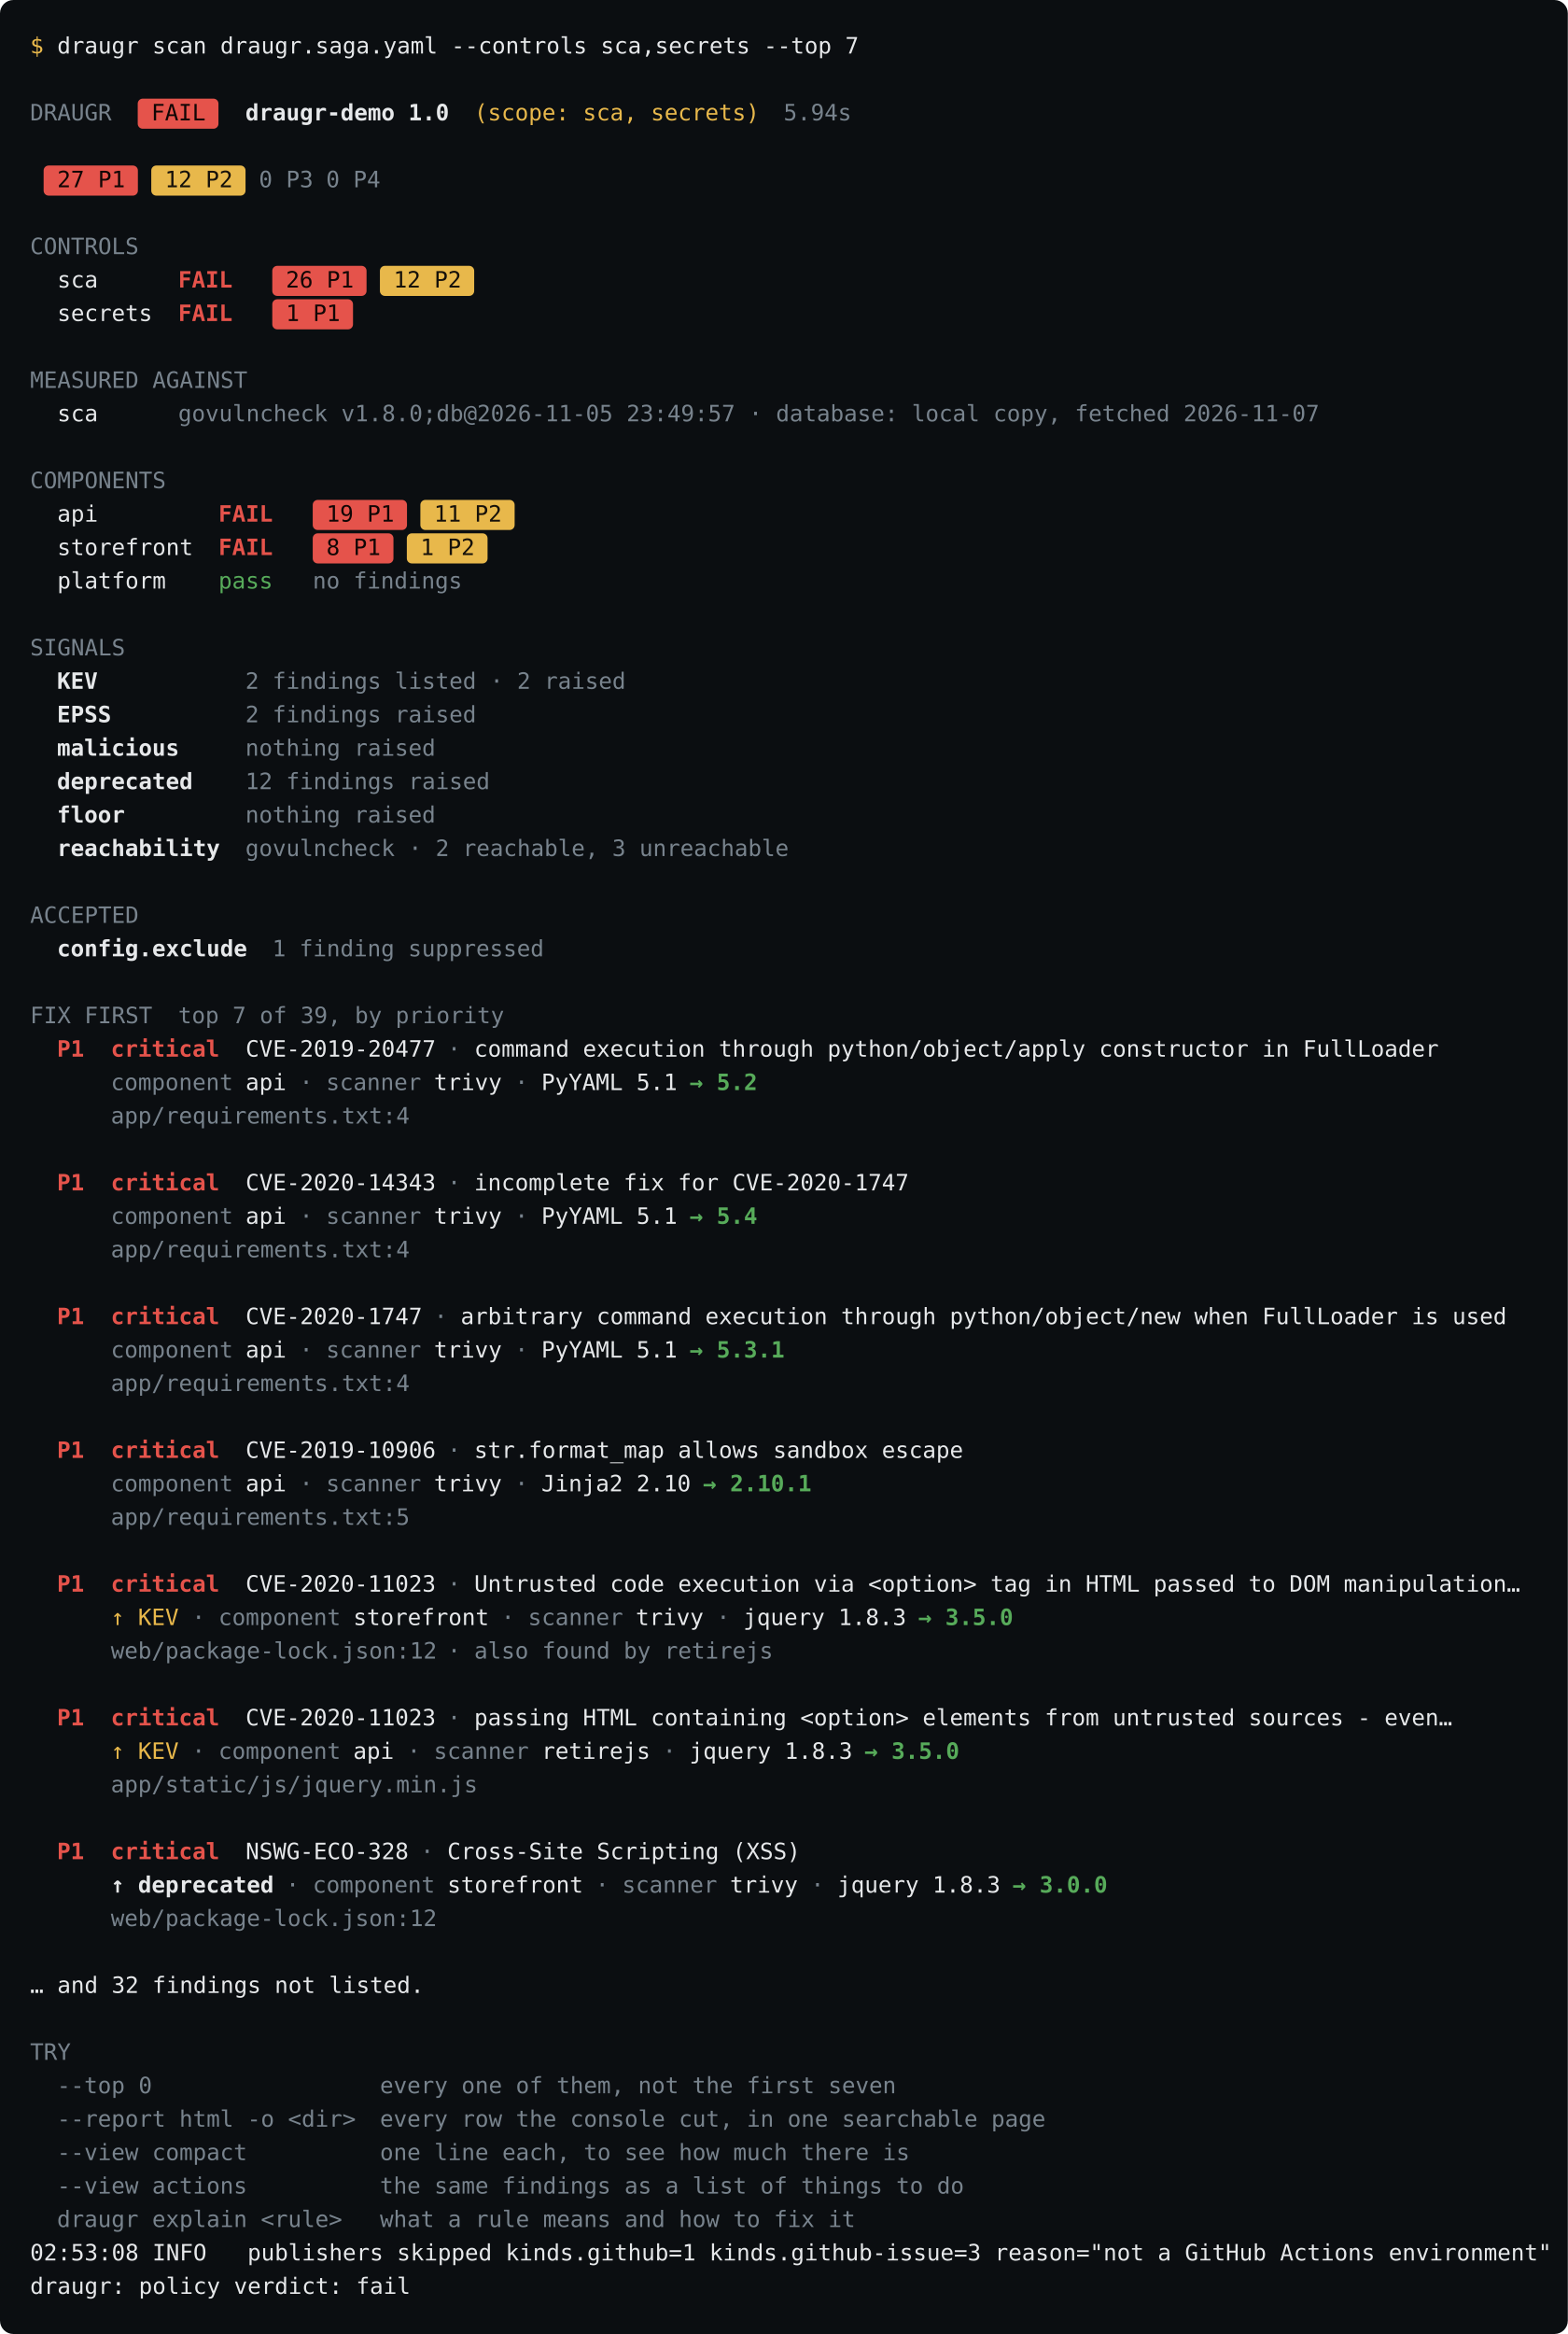
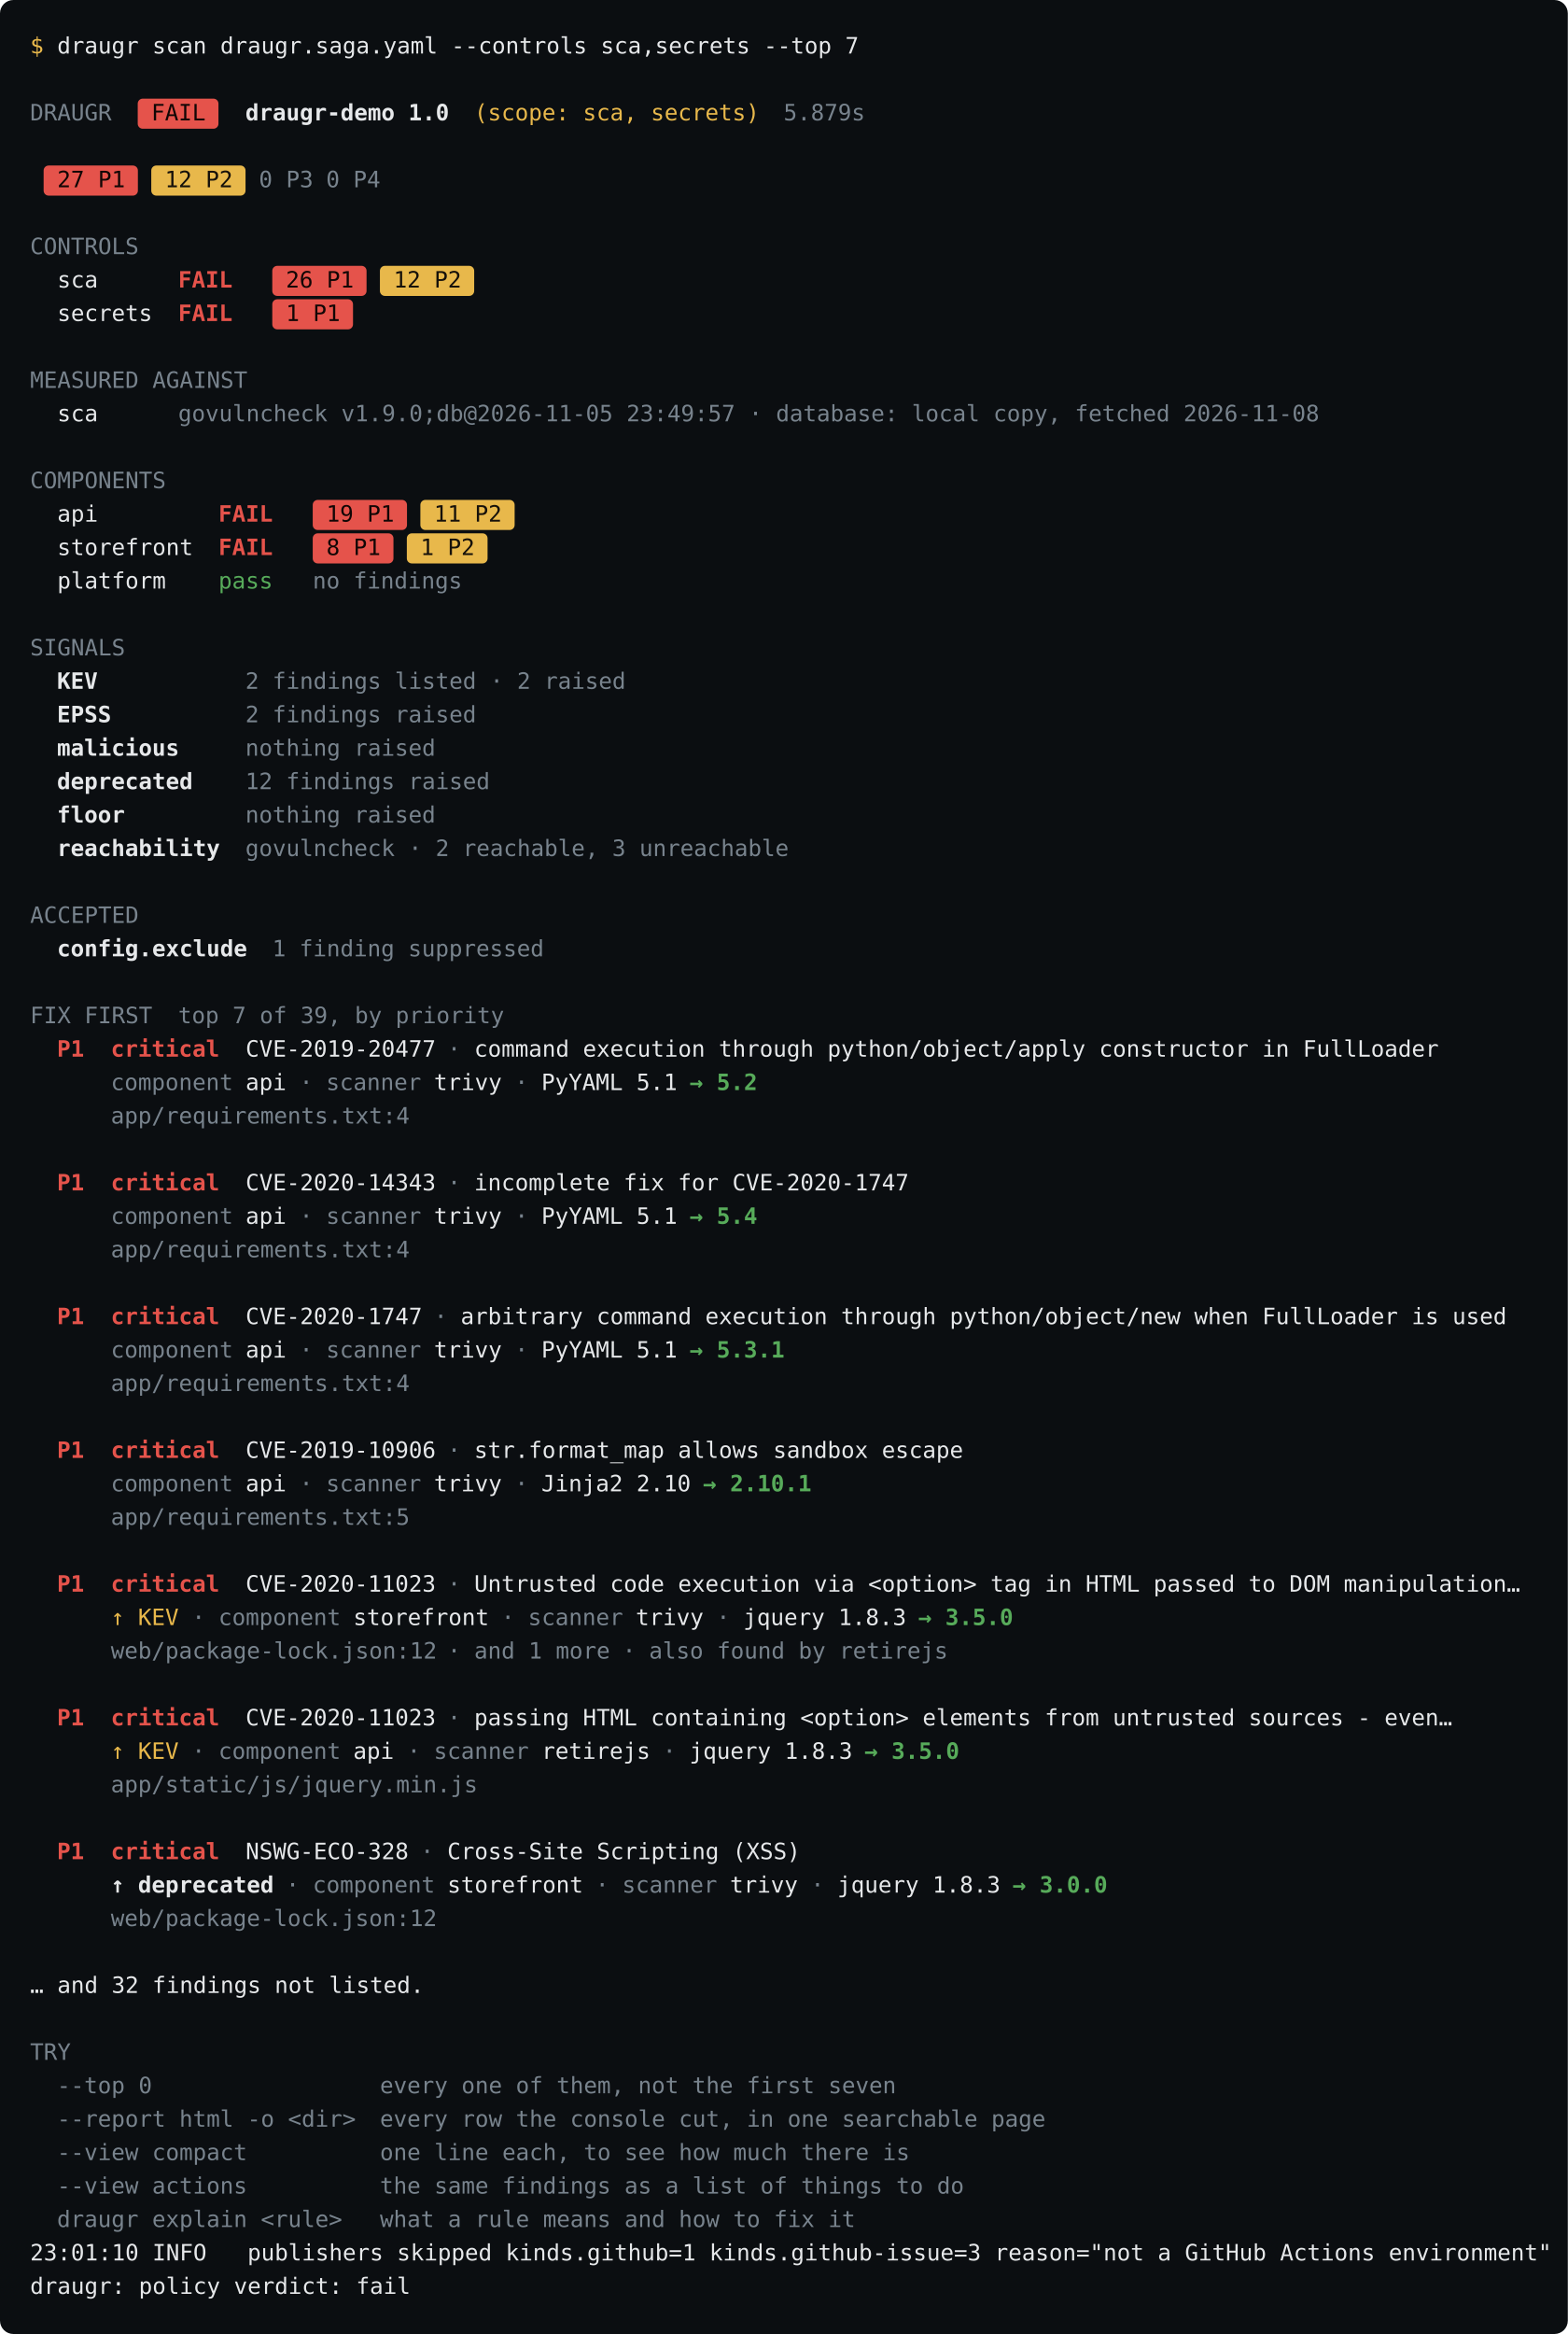
- <svg xmlns="http://www.w3.org/2000/svg" width="938" height="1396" viewBox="0 0 938 1396" font-family="&quot;JetBrains Mono&quot;,&quot;SFMono-Regular&quot;,ui-monospace,&quot;Menlo&quot;,&quot;DejaVu Sans Mono&quot;,monospace" font-size="13.5">
+ <svg xmlns="http://www.w3.org/2000/svg" data-release="0.172.0" width="938" height="1396" viewBox="0 0 938 1396" font-family="&quot;JetBrains Mono&quot;,&quot;SFMono-Regular&quot;,ui-monospace,&quot;Menlo&quot;,&quot;DejaVu Sans Mono&quot;,monospace" font-size="13.5">
  <rect width="100%" height="100%" rx="8" fill="#0b0e11" />
  <text x="18.0" y="32.0" fill="rgb(232,184,75)" xml:space="preserve">$</text>
  <text x="26.1" y="32.0" fill="#e6e8ea" xml:space="preserve"> draugr scan draugr.saga.yaml --controls sca,secrets --top 7</text>
  <text x="18.0" y="72.0" fill="rgb(120,131,141)" xml:space="preserve">DRAUGR</text>
  <rect x="82.4" y="59.0" width="48.3" height="18.0" rx="3" fill="rgb(229,83,75)" />
  <text x="82.4" y="72.0" fill="rgb(18,6,5)" xml:space="preserve"> FAIL </text>
  <text x="146.8" y="72.0" fill="#e6e8ea" font-weight="600" xml:space="preserve">draugr-demo 1.0</text>
  <text x="283.7" y="72.0" fill="rgb(232,184,75)" xml:space="preserve">(scope: sca, secrets)</text>
-   <text x="468.8" y="72.0" fill="rgb(120,131,141)" xml:space="preserve">5.94s</text>
+   <text x="468.8" y="72.0" fill="rgb(120,131,141)" xml:space="preserve">5.879s</text>
  <rect x="26.1" y="99.0" width="56.4" height="18.0" rx="3" fill="rgb(229,83,75)" />
  <text x="26.1" y="112.0" fill="rgb(18,6,5)" xml:space="preserve"> 27 P1 </text>
  <rect x="90.5" y="99.0" width="56.4" height="18.0" rx="3" fill="rgb(232,184,75)" />
  <text x="90.5" y="112.0" fill="rgb(22,17,10)" xml:space="preserve"> 12 P2 </text>
  <text x="154.9" y="112.0" fill="rgb(120,131,141)" xml:space="preserve">0 P3</text>
  <text x="195.1" y="112.0" fill="rgb(120,131,141)" xml:space="preserve">0 P4</text>
  <text x="18.0" y="152.0" fill="rgb(120,131,141)" xml:space="preserve">CONTROLS</text>
  <text x="18.0" y="172.0" fill="#e6e8ea" xml:space="preserve">  sca      </text>
  <text x="106.6" y="172.0" fill="rgb(229,83,75)" font-weight="600" xml:space="preserve">FAIL </text>
  <rect x="162.9" y="159.0" width="56.4" height="18.0" rx="3" fill="rgb(229,83,75)" />
  <text x="162.9" y="172.0" fill="rgb(18,6,5)" xml:space="preserve"> 26 P1 </text>
  <rect x="227.3" y="159.0" width="56.4" height="18.0" rx="3" fill="rgb(232,184,75)" />
  <text x="227.3" y="172.0" fill="rgb(22,17,10)" xml:space="preserve"> 12 P2 </text>
  <text x="18.0" y="192.0" fill="#e6e8ea" xml:space="preserve">  secrets  </text>
  <text x="106.6" y="192.0" fill="rgb(229,83,75)" font-weight="600" xml:space="preserve">FAIL </text>
  <rect x="162.9" y="179.0" width="48.3" height="18.0" rx="3" fill="rgb(229,83,75)" />
  <text x="162.9" y="192.0" fill="rgb(18,6,5)" xml:space="preserve"> 1 P1 </text>
  <text x="18.0" y="232.0" fill="rgb(120,131,141)" xml:space="preserve">MEASURED AGAINST</text>
  <text x="18.0" y="252.0" fill="#e6e8ea" xml:space="preserve">  sca      </text>
-   <text x="106.6" y="252.0" fill="rgb(120,131,141)" xml:space="preserve">govulncheck v1.8.0;db@2026-11-05 23:49:57 · database: local copy, fetched 2026-11-07</text>
+   <text x="106.6" y="252.0" fill="rgb(120,131,141)" xml:space="preserve">govulncheck v1.9.0;db@2026-11-05 23:49:57 · database: local copy, fetched 2026-11-08</text>
  <text x="18.0" y="292.0" fill="rgb(120,131,141)" xml:space="preserve">COMPONENTS</text>
  <text x="18.0" y="312.0" fill="#e6e8ea" xml:space="preserve">  api         </text>
  <text x="130.7" y="312.0" fill="rgb(229,83,75)" font-weight="600" xml:space="preserve">FAIL </text>
  <rect x="187.1" y="299.0" width="56.4" height="18.0" rx="3" fill="rgb(229,83,75)" />
  <text x="187.1" y="312.0" fill="rgb(18,6,5)" xml:space="preserve"> 19 P1 </text>
  <rect x="251.5" y="299.0" width="56.4" height="18.0" rx="3" fill="rgb(232,184,75)" />
  <text x="251.5" y="312.0" fill="rgb(22,17,10)" xml:space="preserve"> 11 P2 </text>
  <text x="18.0" y="332.0" fill="#e6e8ea" xml:space="preserve">  storefront  </text>
  <text x="130.7" y="332.0" fill="rgb(229,83,75)" font-weight="600" xml:space="preserve">FAIL </text>
  <rect x="187.1" y="319.0" width="48.3" height="18.0" rx="3" fill="rgb(229,83,75)" />
  <text x="187.1" y="332.0" fill="rgb(18,6,5)" xml:space="preserve"> 8 P1 </text>
  <rect x="243.4" y="319.0" width="48.3" height="18.0" rx="3" fill="rgb(232,184,75)" />
  <text x="243.4" y="332.0" fill="rgb(22,17,10)" xml:space="preserve"> 1 P2 </text>
  <text x="18.0" y="352.0" fill="#e6e8ea" xml:space="preserve">  platform    </text>
  <text x="130.7" y="352.0" fill="rgb(87,171,90)" xml:space="preserve">pass </text>
  <text x="187.1" y="352.0" fill="rgb(120,131,141)" xml:space="preserve">no findings</text>
  <text x="18.0" y="392.0" fill="rgb(120,131,141)" xml:space="preserve">SIGNALS</text>
  <text x="34.1" y="412.0" fill="#e6e8ea" font-weight="600" xml:space="preserve">KEV</text>
  <text x="146.8" y="412.0" fill="rgb(120,131,141)" xml:space="preserve">2 findings listed · 2 raised</text>
  <text x="34.1" y="432.0" fill="#e6e8ea" font-weight="600" xml:space="preserve">EPSS</text>
  <text x="146.8" y="432.0" fill="rgb(120,131,141)" xml:space="preserve">2 findings raised</text>
  <text x="34.1" y="452.0" fill="#e6e8ea" font-weight="600" xml:space="preserve">malicious</text>
  <text x="146.8" y="452.0" fill="rgb(120,131,141)" xml:space="preserve">nothing raised</text>
  <text x="34.1" y="472.0" fill="#e6e8ea" font-weight="600" xml:space="preserve">deprecated</text>
  <text x="146.8" y="472.0" fill="rgb(120,131,141)" xml:space="preserve">12 findings raised</text>
  <text x="34.1" y="492.0" fill="#e6e8ea" font-weight="600" xml:space="preserve">floor</text>
  <text x="146.8" y="492.0" fill="rgb(120,131,141)" xml:space="preserve">nothing raised</text>
  <text x="34.1" y="512.0" fill="#e6e8ea" font-weight="600" xml:space="preserve">reachability</text>
  <text x="146.8" y="512.0" fill="rgb(120,131,141)" xml:space="preserve">govulncheck · 2 reachable, 3 unreachable</text>
  <text x="18.0" y="552.0" fill="rgb(120,131,141)" xml:space="preserve">ACCEPTED</text>
  <text x="34.1" y="572.0" fill="#e6e8ea" font-weight="600" xml:space="preserve">config.exclude</text>
  <text x="162.9" y="572.0" fill="rgb(120,131,141)" xml:space="preserve">1 finding suppressed</text>
  <text x="18.0" y="612.0" fill="rgb(120,131,141)" xml:space="preserve">FIX FIRST</text>
  <text x="106.6" y="612.0" fill="rgb(120,131,141)" xml:space="preserve">top 7 of 39, by priority</text>
  <text x="34.1" y="632.0" fill="rgb(229,83,75)" font-weight="600" xml:space="preserve">P1</text>
  <text x="66.3" y="632.0" fill="rgb(229,83,75)" font-weight="600" xml:space="preserve">critical</text>
  <text x="130.7" y="632.0" fill="#e6e8ea" xml:space="preserve">  CVE-2019-20477</text>
  <text x="259.5" y="632.0" fill="rgb(120,131,141)" xml:space="preserve"> · </text>
  <text x="283.7" y="632.0" fill="#e6e8ea" xml:space="preserve">command execution through python/object/apply constructor in FullLoader</text>
  <text x="66.3" y="652.0" fill="rgb(120,131,141)" xml:space="preserve">component</text>
  <text x="138.8" y="652.0" fill="#e6e8ea" xml:space="preserve"> api</text>
  <text x="171.0" y="652.0" fill="rgb(120,131,141)" xml:space="preserve"> · </text>
  <text x="195.1" y="652.0" fill="rgb(120,131,141)" xml:space="preserve">scanner</text>
  <text x="251.5" y="652.0" fill="#e6e8ea" xml:space="preserve"> trivy</text>
  <text x="299.8" y="652.0" fill="rgb(120,131,141)" xml:space="preserve"> · </text>
  <text x="323.9" y="652.0" fill="#e6e8ea" xml:space="preserve">PyYAML 5.1 </text>
  <text x="412.5" y="652.0" fill="rgb(87,171,90)" font-weight="600" xml:space="preserve">→ 5.2</text>
  <text x="66.3" y="672.0" fill="rgb(120,131,141)" xml:space="preserve">app/requirements.txt:4</text>
  <text x="34.1" y="712.0" fill="rgb(229,83,75)" font-weight="600" xml:space="preserve">P1</text>
  <text x="66.3" y="712.0" fill="rgb(229,83,75)" font-weight="600" xml:space="preserve">critical</text>
  <text x="130.7" y="712.0" fill="#e6e8ea" xml:space="preserve">  CVE-2020-14343</text>
  <text x="259.5" y="712.0" fill="rgb(120,131,141)" xml:space="preserve"> · </text>
  <text x="283.7" y="712.0" fill="#e6e8ea" xml:space="preserve">incomplete fix for CVE-2020-1747</text>
  <text x="66.3" y="732.0" fill="rgb(120,131,141)" xml:space="preserve">component</text>
  <text x="138.8" y="732.0" fill="#e6e8ea" xml:space="preserve"> api</text>
  <text x="171.0" y="732.0" fill="rgb(120,131,141)" xml:space="preserve"> · </text>
  <text x="195.1" y="732.0" fill="rgb(120,131,141)" xml:space="preserve">scanner</text>
  <text x="251.5" y="732.0" fill="#e6e8ea" xml:space="preserve"> trivy</text>
  <text x="299.8" y="732.0" fill="rgb(120,131,141)" xml:space="preserve"> · </text>
  <text x="323.9" y="732.0" fill="#e6e8ea" xml:space="preserve">PyYAML 5.1 </text>
  <text x="412.5" y="732.0" fill="rgb(87,171,90)" font-weight="600" xml:space="preserve">→ 5.4</text>
  <text x="66.3" y="752.0" fill="rgb(120,131,141)" xml:space="preserve">app/requirements.txt:4</text>
  <text x="34.1" y="792.0" fill="rgb(229,83,75)" font-weight="600" xml:space="preserve">P1</text>
  <text x="66.3" y="792.0" fill="rgb(229,83,75)" font-weight="600" xml:space="preserve">critical</text>
  <text x="130.7" y="792.0" fill="#e6e8ea" xml:space="preserve">  CVE-2020-1747</text>
  <text x="251.5" y="792.0" fill="rgb(120,131,141)" xml:space="preserve"> · </text>
  <text x="275.6" y="792.0" fill="#e6e8ea" xml:space="preserve">arbitrary command execution through python/object/new when FullLoader is used</text>
  <text x="66.3" y="812.0" fill="rgb(120,131,141)" xml:space="preserve">component</text>
  <text x="138.8" y="812.0" fill="#e6e8ea" xml:space="preserve"> api</text>
  <text x="171.0" y="812.0" fill="rgb(120,131,141)" xml:space="preserve"> · </text>
  <text x="195.1" y="812.0" fill="rgb(120,131,141)" xml:space="preserve">scanner</text>
  <text x="251.5" y="812.0" fill="#e6e8ea" xml:space="preserve"> trivy</text>
  <text x="299.8" y="812.0" fill="rgb(120,131,141)" xml:space="preserve"> · </text>
  <text x="323.9" y="812.0" fill="#e6e8ea" xml:space="preserve">PyYAML 5.1 </text>
  <text x="412.5" y="812.0" fill="rgb(87,171,90)" font-weight="600" xml:space="preserve">→ 5.3.1</text>
  <text x="66.3" y="832.0" fill="rgb(120,131,141)" xml:space="preserve">app/requirements.txt:4</text>
  <text x="34.1" y="872.0" fill="rgb(229,83,75)" font-weight="600" xml:space="preserve">P1</text>
  <text x="66.3" y="872.0" fill="rgb(229,83,75)" font-weight="600" xml:space="preserve">critical</text>
  <text x="130.7" y="872.0" fill="#e6e8ea" xml:space="preserve">  CVE-2019-10906</text>
  <text x="259.5" y="872.0" fill="rgb(120,131,141)" xml:space="preserve"> · </text>
  <text x="283.7" y="872.0" fill="#e6e8ea" xml:space="preserve">str.format_map allows sandbox escape</text>
  <text x="66.3" y="892.0" fill="rgb(120,131,141)" xml:space="preserve">component</text>
  <text x="138.8" y="892.0" fill="#e6e8ea" xml:space="preserve"> api</text>
  <text x="171.0" y="892.0" fill="rgb(120,131,141)" xml:space="preserve"> · </text>
  <text x="195.1" y="892.0" fill="rgb(120,131,141)" xml:space="preserve">scanner</text>
  <text x="251.5" y="892.0" fill="#e6e8ea" xml:space="preserve"> trivy</text>
  <text x="299.8" y="892.0" fill="rgb(120,131,141)" xml:space="preserve"> · </text>
  <text x="323.9" y="892.0" fill="#e6e8ea" xml:space="preserve">Jinja2 2.10 </text>
  <text x="420.5" y="892.0" fill="rgb(87,171,90)" font-weight="600" xml:space="preserve">→ 2.10.1</text>
  <text x="66.3" y="912.0" fill="rgb(120,131,141)" xml:space="preserve">app/requirements.txt:5</text>
  <text x="34.1" y="952.0" fill="rgb(229,83,75)" font-weight="600" xml:space="preserve">P1</text>
  <text x="66.3" y="952.0" fill="rgb(229,83,75)" font-weight="600" xml:space="preserve">critical</text>
  <text x="130.7" y="952.0" fill="#e6e8ea" xml:space="preserve">  CVE-2020-11023</text>
  <text x="259.5" y="952.0" fill="rgb(120,131,141)" xml:space="preserve"> · </text>
  <text x="283.7" y="952.0" fill="#e6e8ea" xml:space="preserve">Untrusted code execution via &lt;option&gt; tag in HTML passed to DOM manipulation…</text>
  <text x="66.3" y="972.0" fill="rgb(232,184,75)" xml:space="preserve">↑ KEV</text>
  <text x="106.6" y="972.0" fill="rgb(120,131,141)" xml:space="preserve"> · </text>
  <text x="130.7" y="972.0" fill="rgb(120,131,141)" xml:space="preserve">component</text>
  <text x="203.2" y="972.0" fill="#e6e8ea" xml:space="preserve"> storefront</text>
  <text x="291.7" y="972.0" fill="rgb(120,131,141)" xml:space="preserve"> · </text>
  <text x="315.9" y="972.0" fill="rgb(120,131,141)" xml:space="preserve">scanner</text>
  <text x="372.2" y="972.0" fill="#e6e8ea" xml:space="preserve"> trivy</text>
  <text x="420.5" y="972.0" fill="rgb(120,131,141)" xml:space="preserve"> · </text>
  <text x="444.7" y="972.0" fill="#e6e8ea" xml:space="preserve">jquery 1.8.3 </text>
  <text x="549.3" y="972.0" fill="rgb(87,171,90)" font-weight="600" xml:space="preserve">→ 3.5.0</text>
  <text x="66.3" y="992.0" fill="rgb(120,131,141)" xml:space="preserve">web/package-lock.json:12</text>
  <text x="259.5" y="992.0" fill="rgb(120,131,141)" xml:space="preserve"> · </text>
-   <text x="283.7" y="992.0" fill="rgb(120,131,141)" xml:space="preserve">also found by retirejs</text>
+   <text x="283.7" y="992.0" fill="rgb(120,131,141)" xml:space="preserve">and 1 more</text>
+   <text x="364.2" y="992.0" fill="rgb(120,131,141)" xml:space="preserve"> · </text>
+   <text x="388.3" y="992.0" fill="rgb(120,131,141)" xml:space="preserve">also found by retirejs</text>
  <text x="34.1" y="1032.0" fill="rgb(229,83,75)" font-weight="600" xml:space="preserve">P1</text>
  <text x="66.3" y="1032.0" fill="rgb(229,83,75)" font-weight="600" xml:space="preserve">critical</text>
  <text x="130.7" y="1032.0" fill="#e6e8ea" xml:space="preserve">  CVE-2020-11023</text>
  <text x="259.5" y="1032.0" fill="rgb(120,131,141)" xml:space="preserve"> · </text>
  <text x="283.7" y="1032.0" fill="#e6e8ea" xml:space="preserve">passing HTML containing &lt;option&gt; elements from untrusted sources - even…</text>
  <text x="66.3" y="1052.0" fill="rgb(232,184,75)" xml:space="preserve">↑ KEV</text>
  <text x="106.6" y="1052.0" fill="rgb(120,131,141)" xml:space="preserve"> · </text>
  <text x="130.7" y="1052.0" fill="rgb(120,131,141)" xml:space="preserve">component</text>
  <text x="203.2" y="1052.0" fill="#e6e8ea" xml:space="preserve"> api</text>
  <text x="235.4" y="1052.0" fill="rgb(120,131,141)" xml:space="preserve"> · </text>
  <text x="259.5" y="1052.0" fill="rgb(120,131,141)" xml:space="preserve">scanner</text>
  <text x="315.9" y="1052.0" fill="#e6e8ea" xml:space="preserve"> retirejs</text>
  <text x="388.3" y="1052.0" fill="rgb(120,131,141)" xml:space="preserve"> · </text>
  <text x="412.5" y="1052.0" fill="#e6e8ea" xml:space="preserve">jquery 1.8.3 </text>
  <text x="517.1" y="1052.0" fill="rgb(87,171,90)" font-weight="600" xml:space="preserve">→ 3.5.0</text>
  <text x="66.3" y="1072.0" fill="rgb(120,131,141)" xml:space="preserve">app/static/js/jquery.min.js</text>
  <text x="34.1" y="1112.0" fill="rgb(229,83,75)" font-weight="600" xml:space="preserve">P1</text>
  <text x="66.3" y="1112.0" fill="rgb(229,83,75)" font-weight="600" xml:space="preserve">critical</text>
  <text x="130.7" y="1112.0" fill="#e6e8ea" xml:space="preserve">  NSWG-ECO-328</text>
  <text x="243.4" y="1112.0" fill="rgb(120,131,141)" xml:space="preserve"> · </text>
  <text x="267.6" y="1112.0" fill="#e6e8ea" xml:space="preserve">Cross-Site Scripting (XSS)</text>
  <text x="66.3" y="1132.0" fill="#e6e8ea" font-weight="600" xml:space="preserve">↑ deprecated</text>
  <text x="162.9" y="1132.0" fill="rgb(120,131,141)" xml:space="preserve"> · </text>
  <text x="187.1" y="1132.0" fill="rgb(120,131,141)" xml:space="preserve">component</text>
  <text x="259.5" y="1132.0" fill="#e6e8ea" xml:space="preserve"> storefront</text>
  <text x="348.1" y="1132.0" fill="rgb(120,131,141)" xml:space="preserve"> · </text>
  <text x="372.2" y="1132.0" fill="rgb(120,131,141)" xml:space="preserve">scanner</text>
  <text x="428.6" y="1132.0" fill="#e6e8ea" xml:space="preserve"> trivy</text>
  <text x="476.9" y="1132.0" fill="rgb(120,131,141)" xml:space="preserve"> · </text>
  <text x="501.0" y="1132.0" fill="#e6e8ea" xml:space="preserve">jquery 1.8.3 </text>
  <text x="605.7" y="1132.0" fill="rgb(87,171,90)" font-weight="600" xml:space="preserve">→ 3.0.0</text>
  <text x="66.3" y="1152.0" fill="rgb(120,131,141)" xml:space="preserve">web/package-lock.json:12</text>
  <text x="18.0" y="1192.0" fill="#e6e8ea" xml:space="preserve">… and 32 findings not listed.</text>
  <text x="18.0" y="1232.0" fill="rgb(120,131,141)" xml:space="preserve">TRY</text>
  <text x="34.1" y="1252.0" fill="rgb(120,131,141)" xml:space="preserve">--top 0</text>
  <text x="227.3" y="1252.0" fill="rgb(120,131,141)" xml:space="preserve">every one of them, not the first seven</text>
  <text x="34.1" y="1272.0" fill="rgb(120,131,141)" xml:space="preserve">--report html -o &lt;dir&gt;</text>
  <text x="227.3" y="1272.0" fill="rgb(120,131,141)" xml:space="preserve">every row the console cut, in one searchable page</text>
  <text x="34.1" y="1292.0" fill="rgb(120,131,141)" xml:space="preserve">--view compact</text>
  <text x="227.3" y="1292.0" fill="rgb(120,131,141)" xml:space="preserve">one line each, to see how much there is</text>
  <text x="34.1" y="1312.0" fill="rgb(120,131,141)" xml:space="preserve">--view actions</text>
  <text x="227.3" y="1312.0" fill="rgb(120,131,141)" xml:space="preserve">the same findings as a list of things to do</text>
  <text x="34.1" y="1332.0" fill="rgb(120,131,141)" xml:space="preserve">draugr explain &lt;rule&gt;</text>
  <text x="227.3" y="1332.0" fill="rgb(120,131,141)" xml:space="preserve">what a rule means and how to fix it</text>
-   <text x="18.0" y="1352.0" fill="#e6e8ea" xml:space="preserve">02:53:08 INFO   publishers skipped kinds.github=1 kinds.github-issue=3 reason="not a GitHub Actions environment"</text>
+   <text x="18.0" y="1352.0" fill="#e6e8ea" xml:space="preserve">23:01:10 INFO   publishers skipped kinds.github=1 kinds.github-issue=3 reason="not a GitHub Actions environment"</text>
  <text x="18.0" y="1372.0" fill="#e6e8ea" xml:space="preserve">draugr: policy verdict: fail</text>
</svg>
